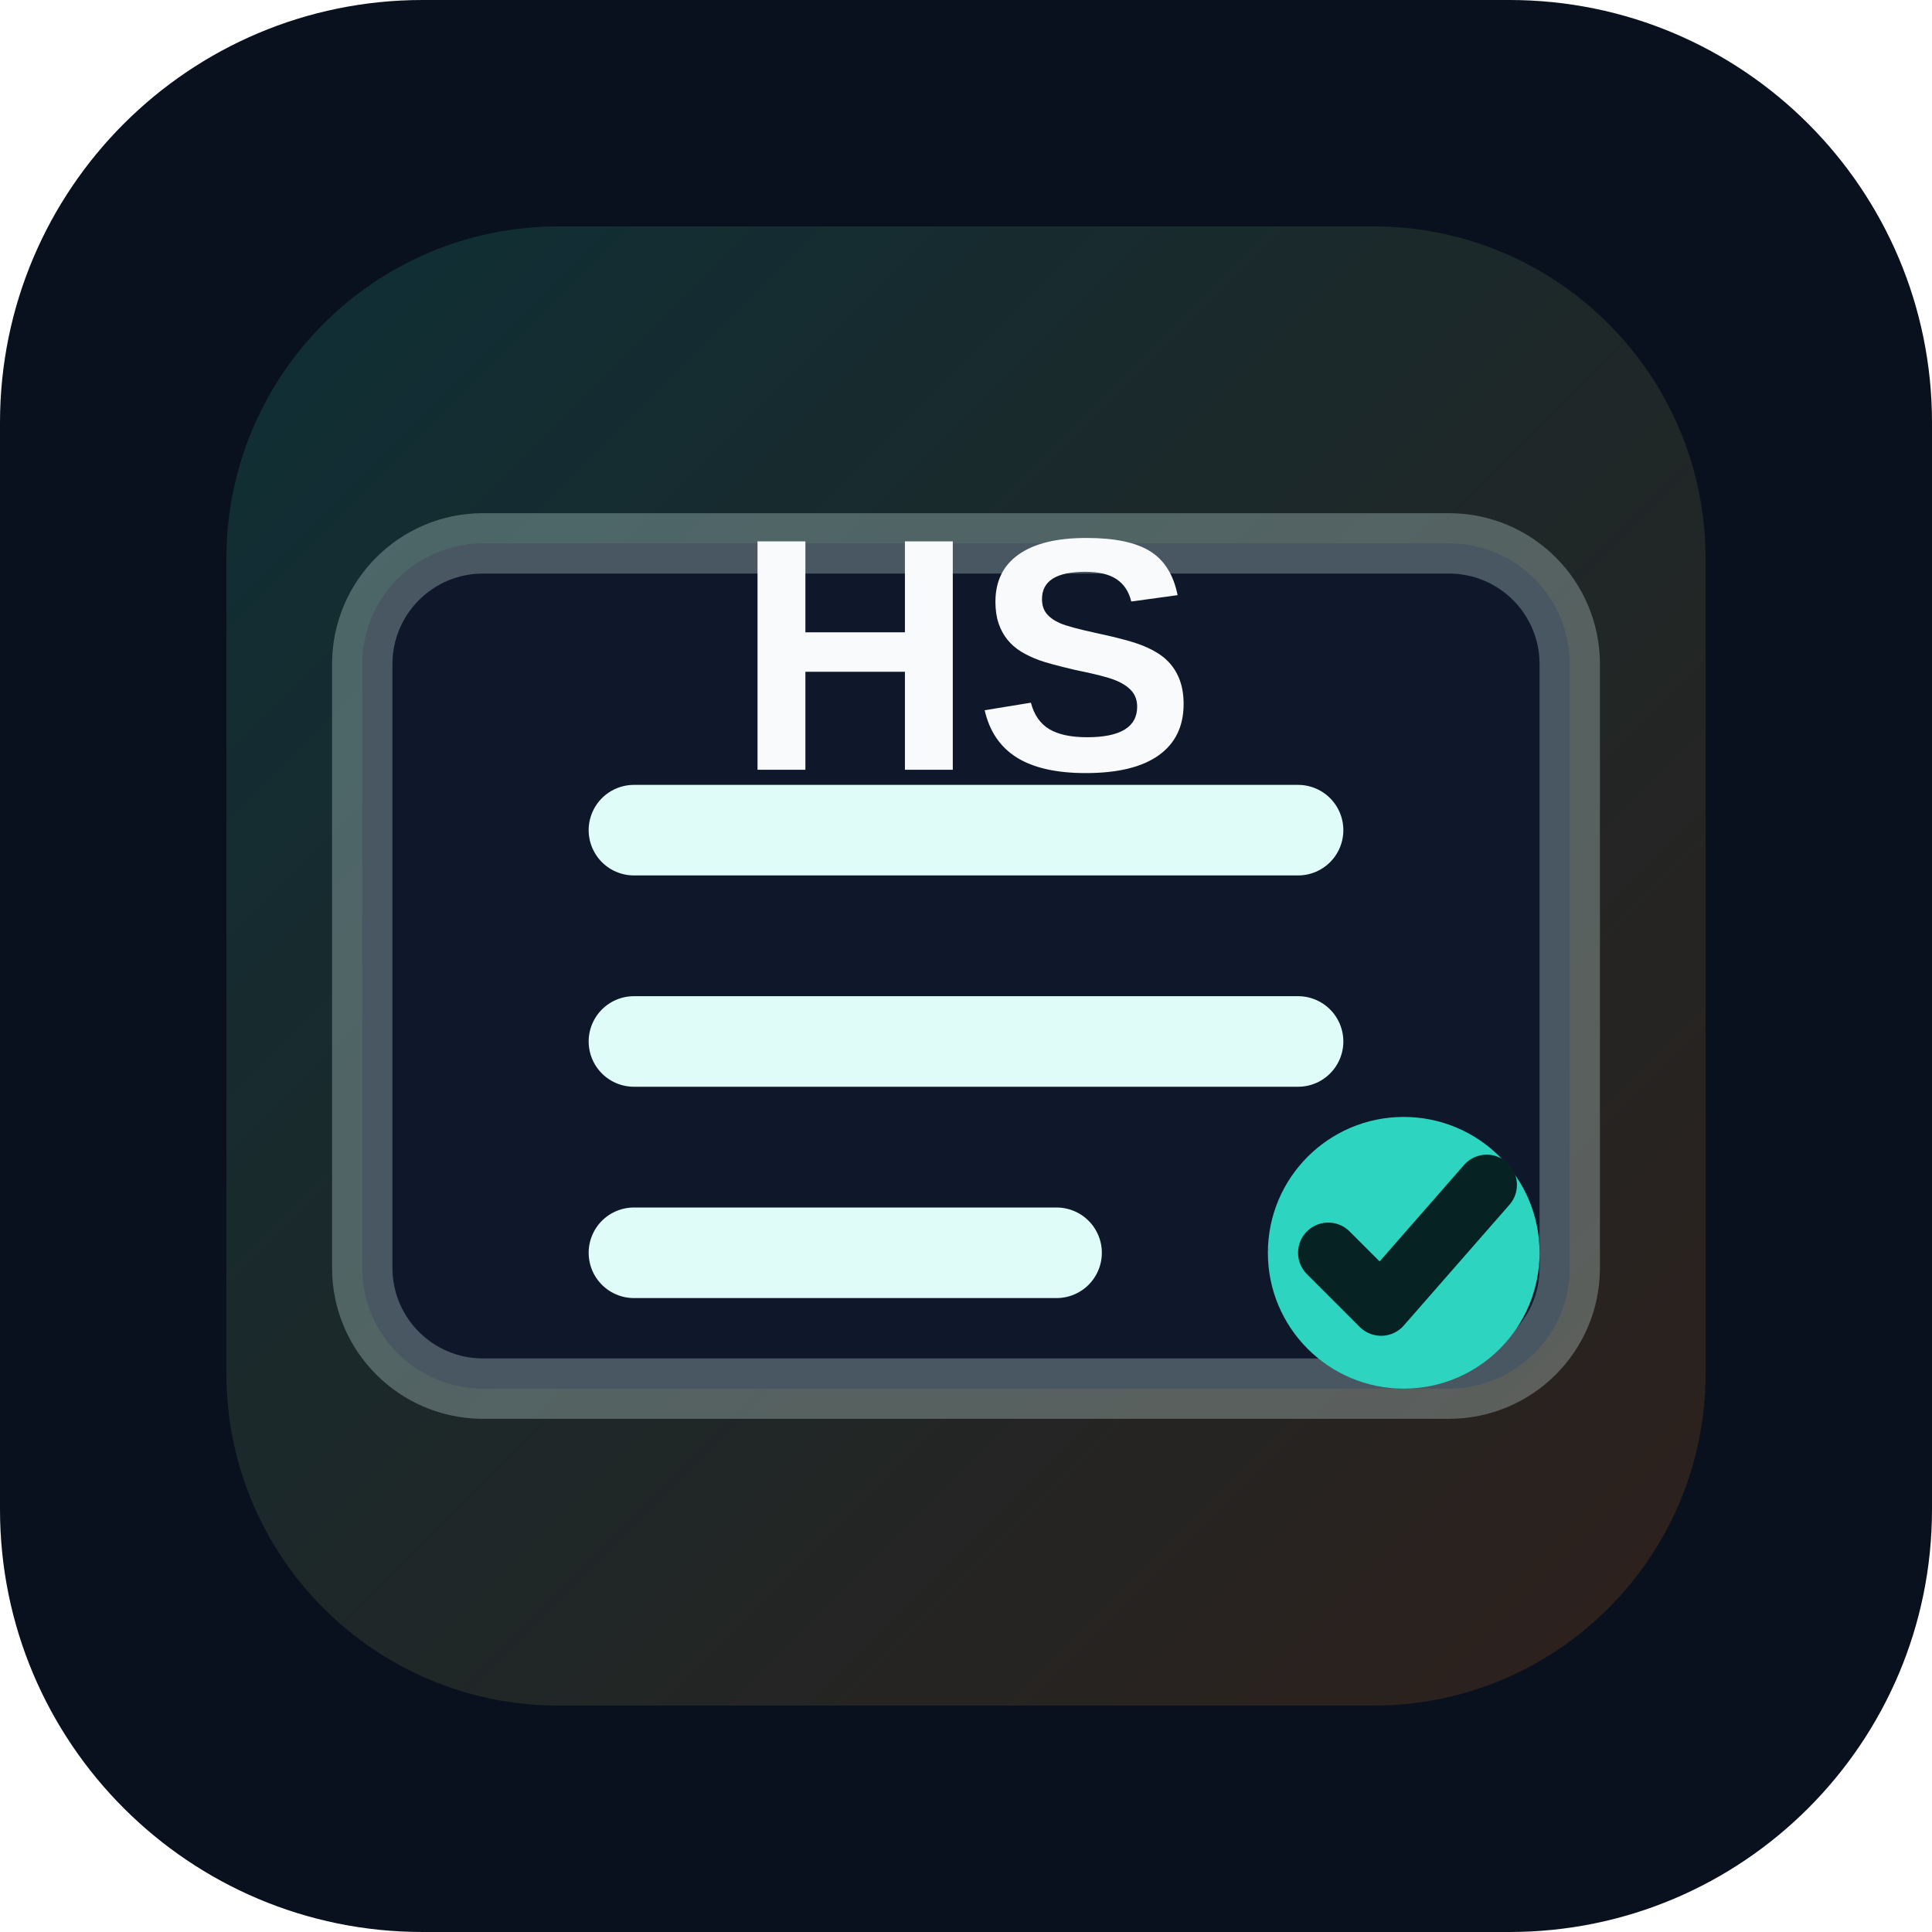
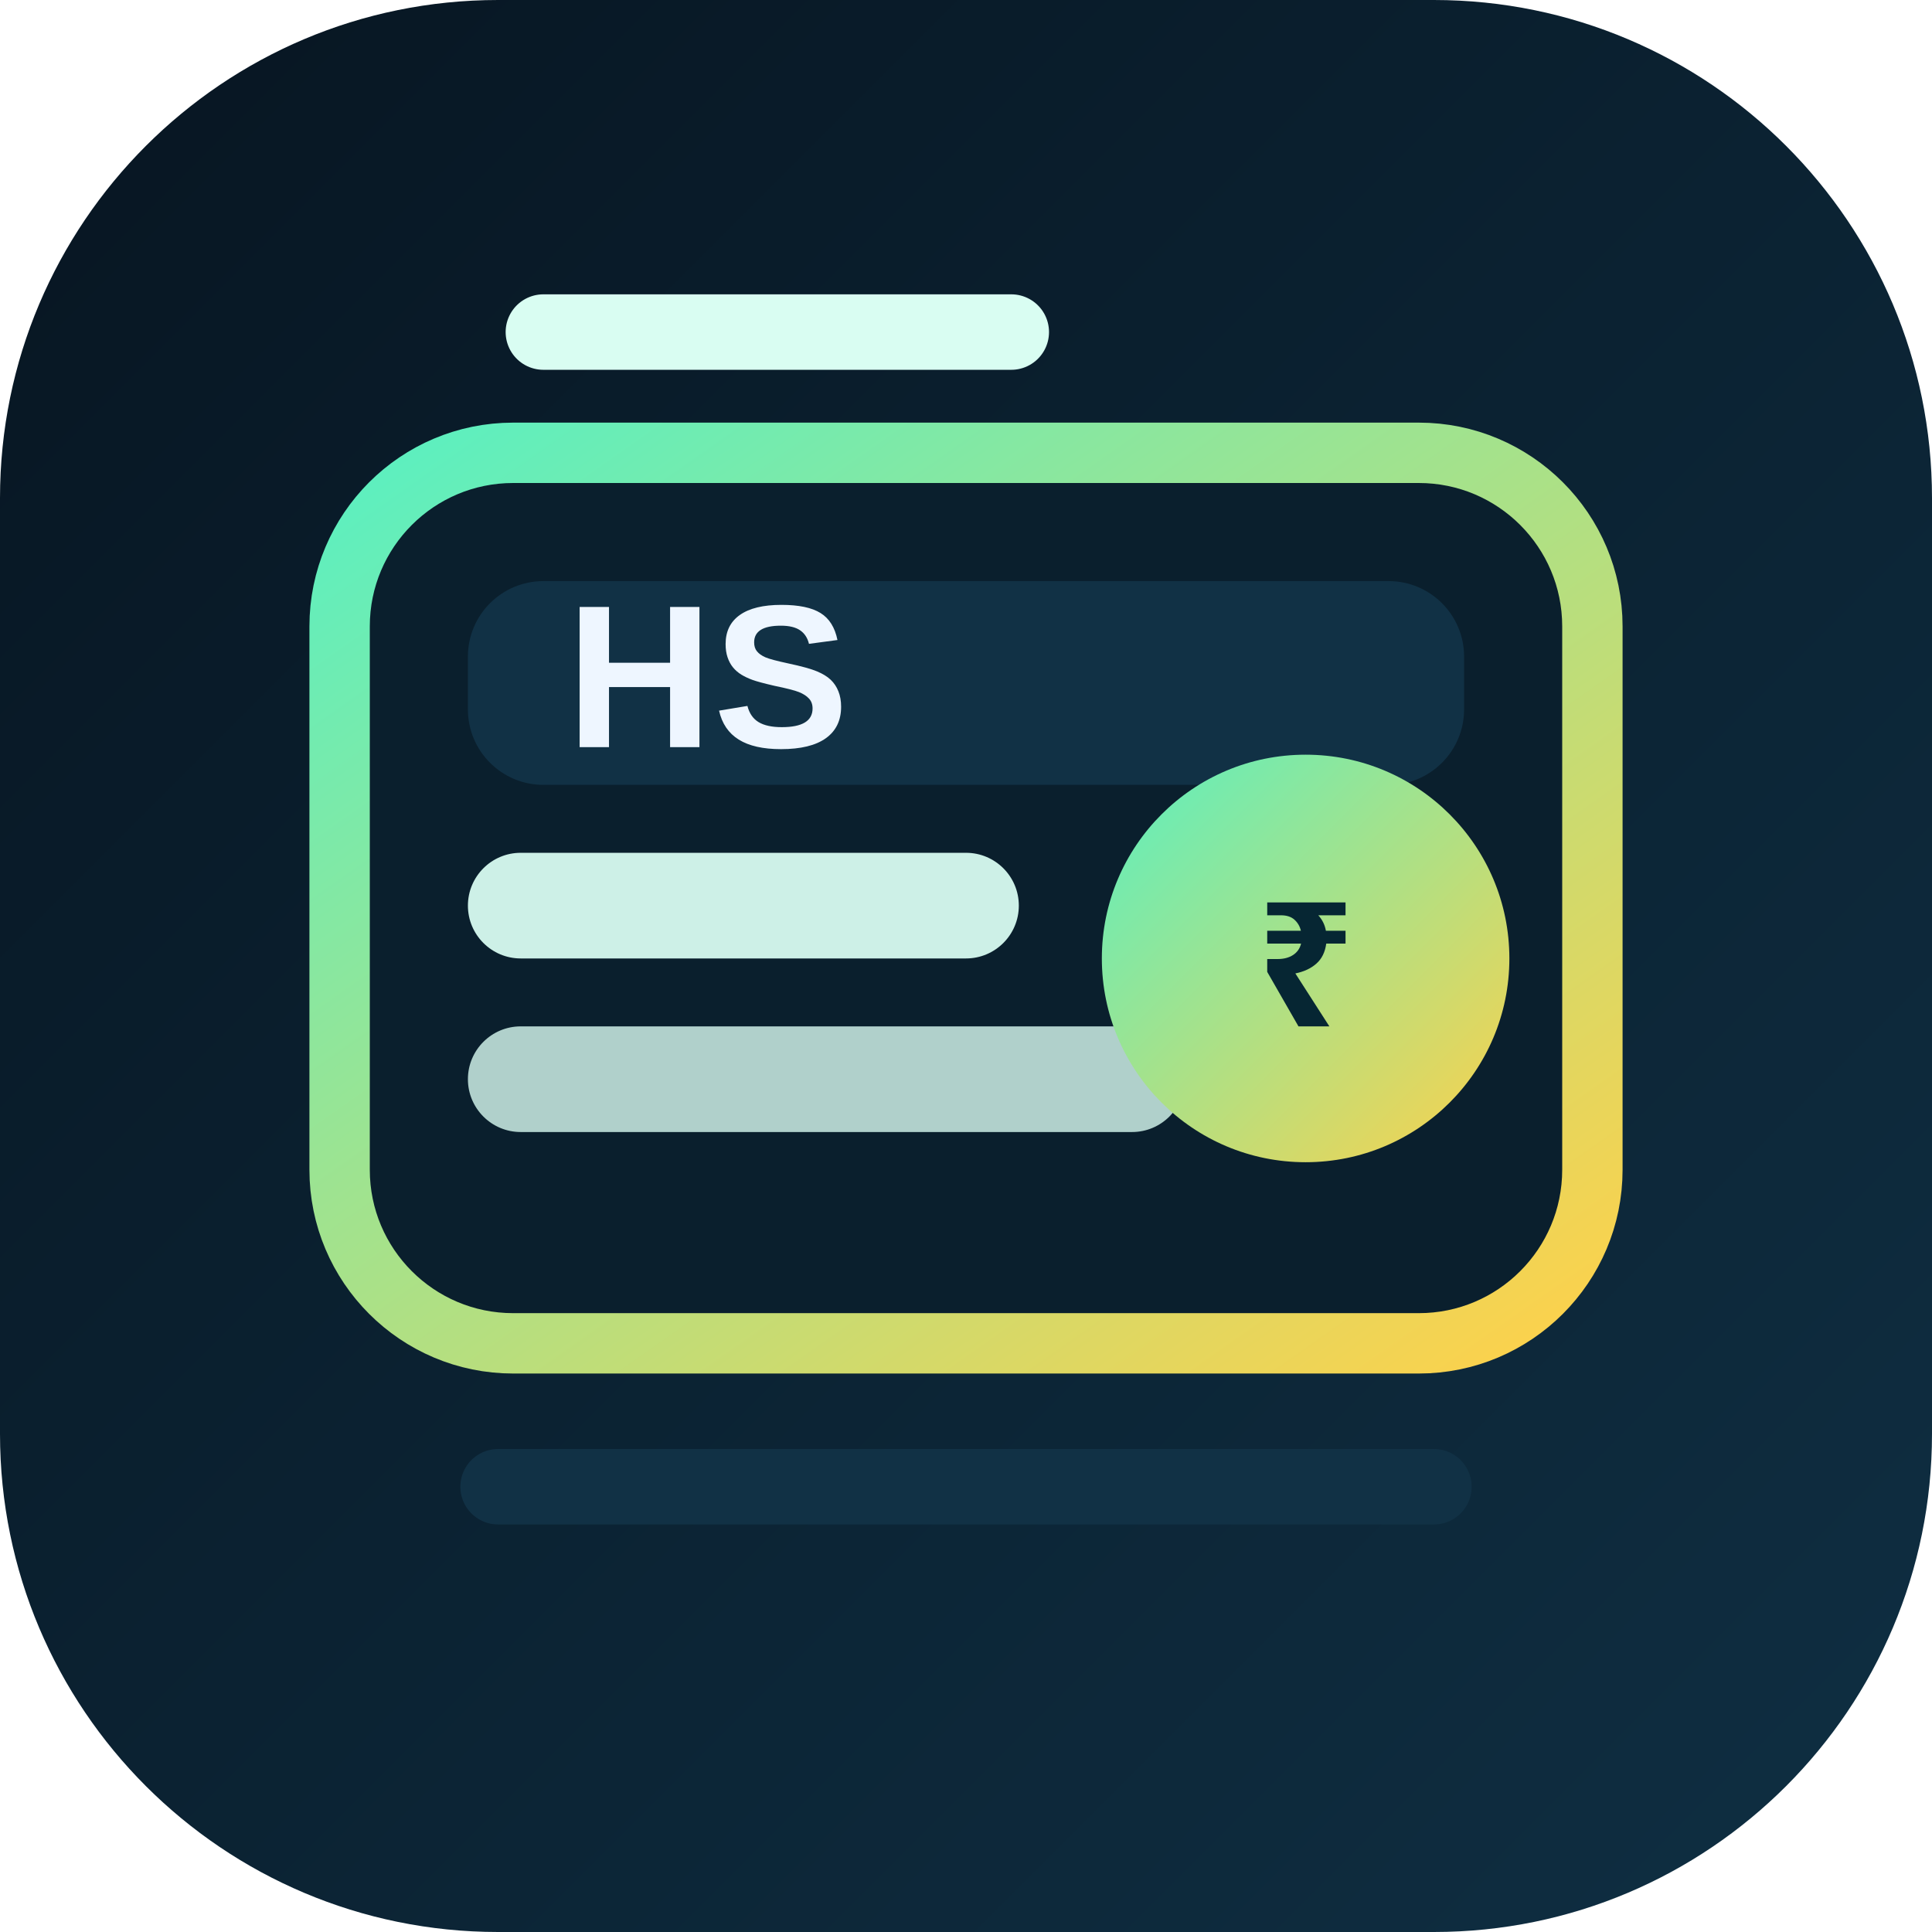
- <svg xmlns="http://www.w3.org/2000/svg" viewBox="0 0 256 256" role="img" aria-label="Hisaab Sathi logo">
+ <svg xmlns="http://www.w3.org/2000/svg" viewBox="0 0 512 512" role="img" aria-label="Hisaab Sathi logo">
  <defs>
-     <linearGradient id="bg" x1="0%" y1="0%" x2="100%" y2="100%">
-       <stop offset="0%" stop-color="#2dd4bf" />
-       <stop offset="100%" stop-color="#f97316" />
+     <linearGradient id="bg" x1="0" x2="1" y1="0" y2="1">
+       <stop offset="0%" stop-color="#071521" />
+       <stop offset="100%" stop-color="#0f2f43" />
+     </linearGradient>
+     <linearGradient id="cash" x1="0" x2="1" y1="0" y2="1">
+       <stop offset="0%" stop-color="#59f0c2" />
+       <stop offset="100%" stop-color="#ffd14a" />
    </linearGradient>
  </defs>
-   <rect width="256" height="256" rx="56" fill="#08111d" />
-   <rect x="30" y="30" width="196" height="196" rx="44" fill="url(#bg)" opacity="0.16" />
-   <path d="M64 72h128c8.837 0 16 7.163 16 16v80c0 8.837-7.163 16-16 16H64c-8.837 0-16-7.163-16-16V88c0-8.837 7.163-16 16-16Z" fill="#0f172a" stroke="#dffcf8" stroke-opacity=".28" stroke-width="8" />
-   <path d="M84 110h88M84 138h88M84 166h56" stroke="#dffcf8" stroke-width="12" stroke-linecap="round" />
-   <circle cx="186" cy="166" r="18" fill="#2dd4bf" />
-   <path d="M176 166l7 7 14-16" fill="none" stroke="#062223" stroke-width="8" stroke-linecap="round" stroke-linejoin="round" />
-   <text x="128" y="102" text-anchor="middle" font-family="Arial, sans-serif" font-size="44" font-weight="700" fill="#f8fafc">HS</text>
+   <rect width="512" height="512" rx="132" fill="url(#bg)" />
+   <rect x="90" y="120" width="332" height="236" rx="46" fill="#0a1f2d" stroke="url(#cash)" stroke-width="16" />
+   <rect x="124" y="154" width="264" height="54" rx="20" fill="#113145" />
+   <rect x="124" y="226" width="146" height="28" rx="14" fill="#d9fdf2" opacity="0.94" />
+   <rect x="124" y="272" width="190" height="28" rx="14" fill="#d9fdf2" opacity="0.8" />
+   <circle cx="346" cy="254" r="54" fill="url(#cash)" />
+   <text x="346" y="272" text-anchor="middle" font-family="Space Grotesk, Arial, sans-serif" font-size="46" font-weight="700" fill="#062633">₹</text>
+   <path d="M144 88h124" stroke="#d9fdf2" stroke-width="20" stroke-linecap="round" />
+   <path d="M132 394h248" stroke="#113145" stroke-width="20" stroke-linecap="round" />
+   <text x="150" y="198" font-family="Space Grotesk, Arial, sans-serif" font-size="54" font-weight="700" fill="#eef6ff">HS</text>
</svg>
